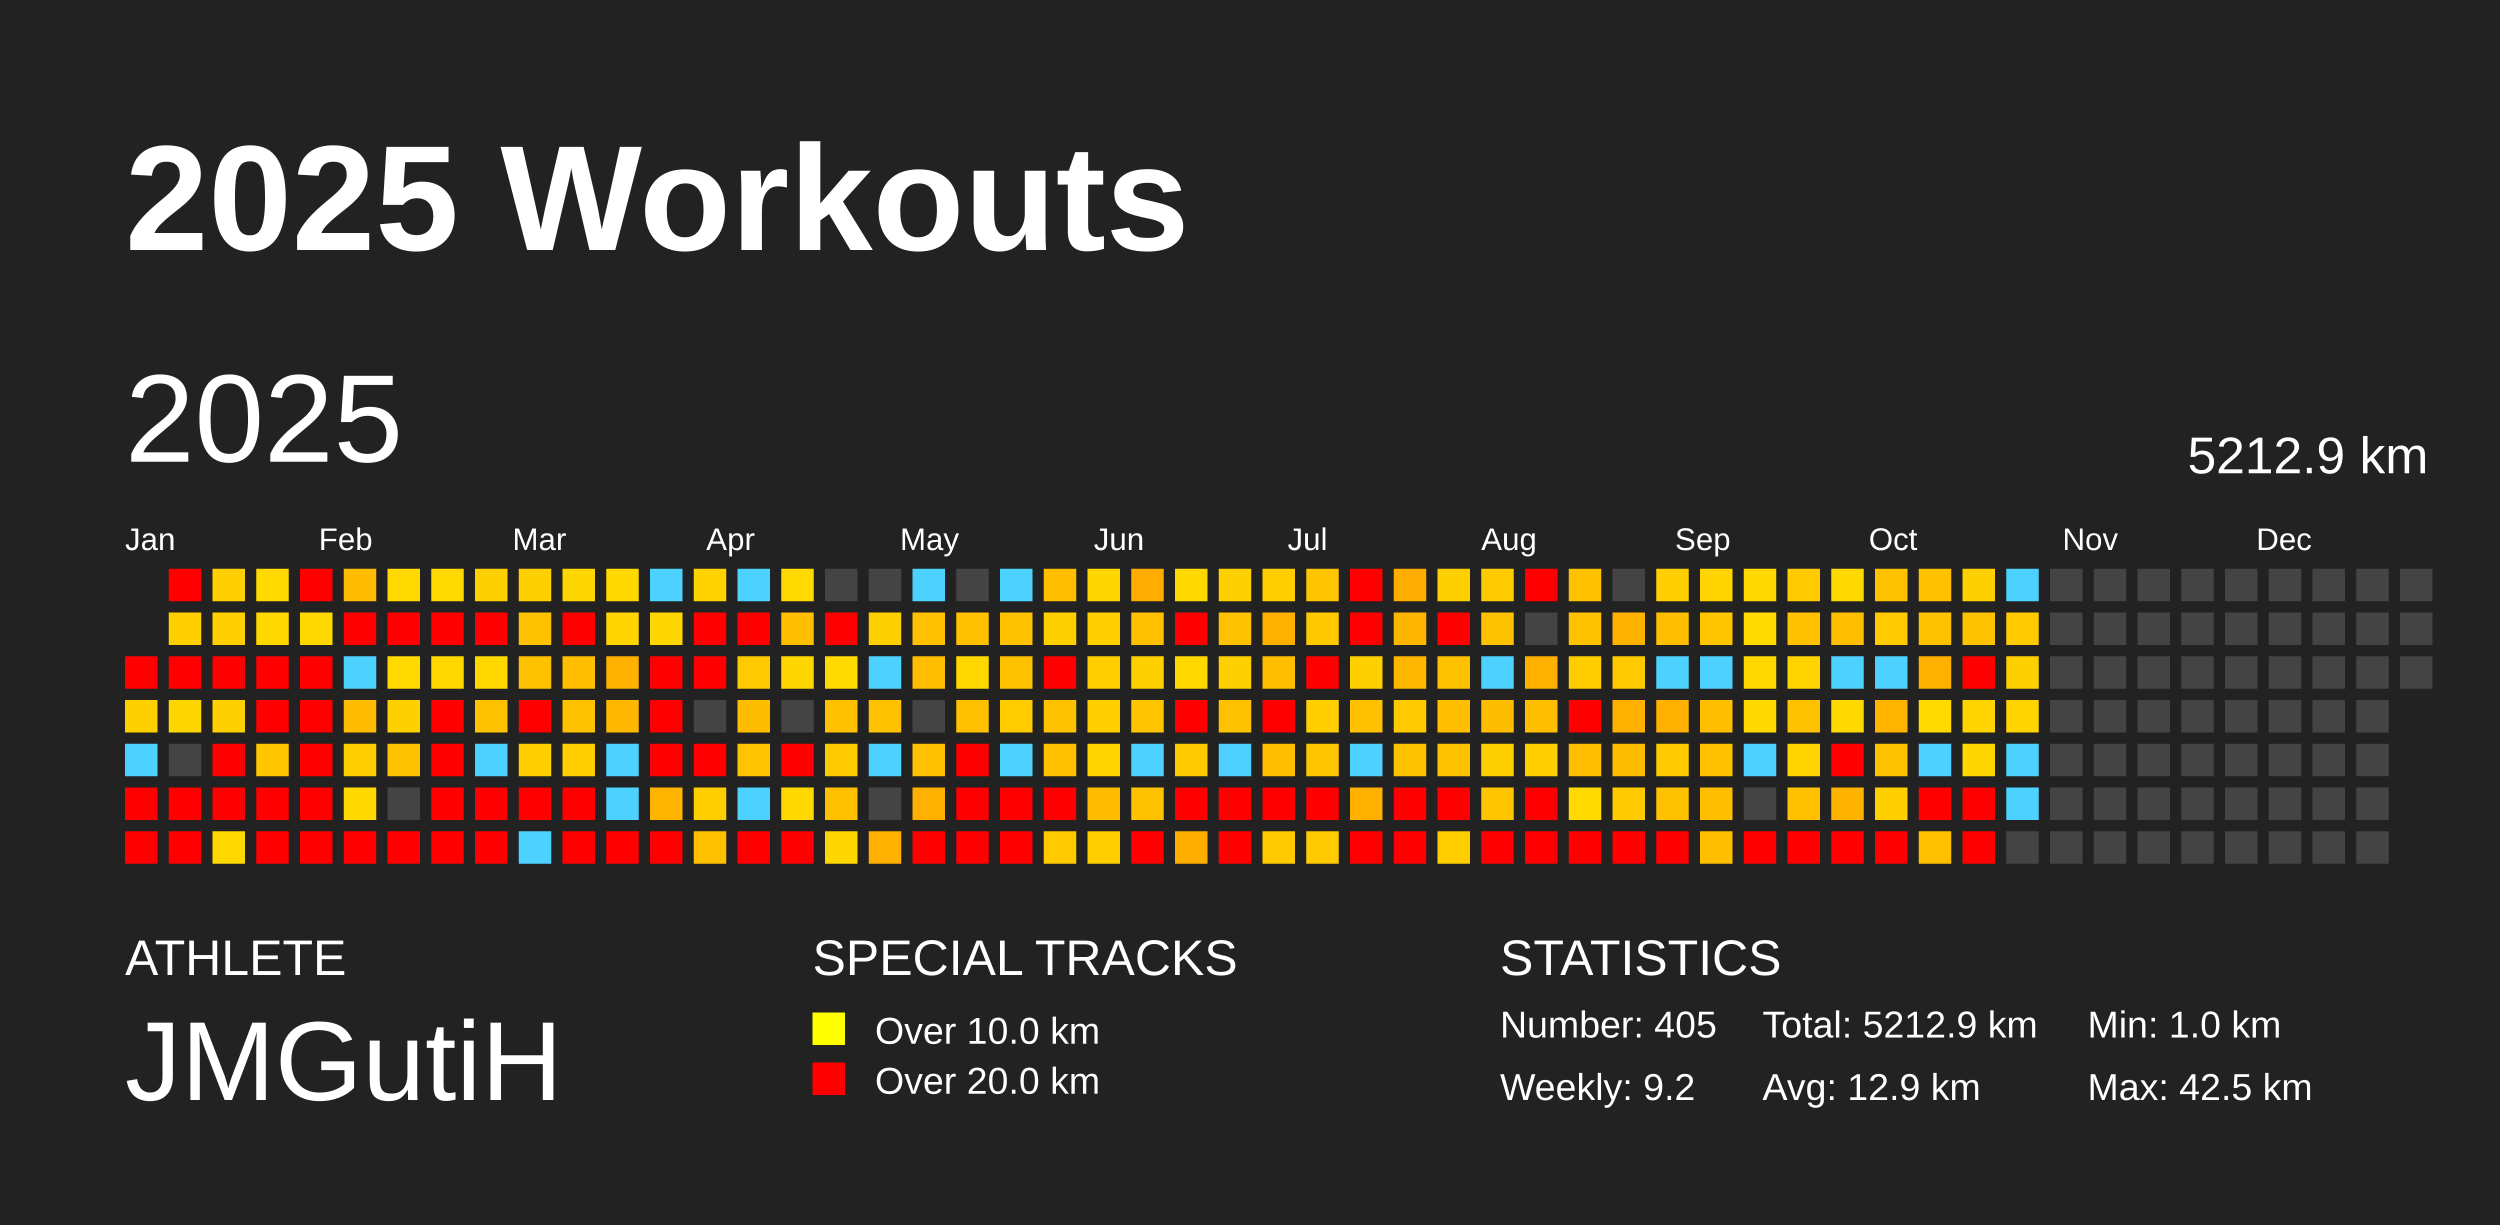
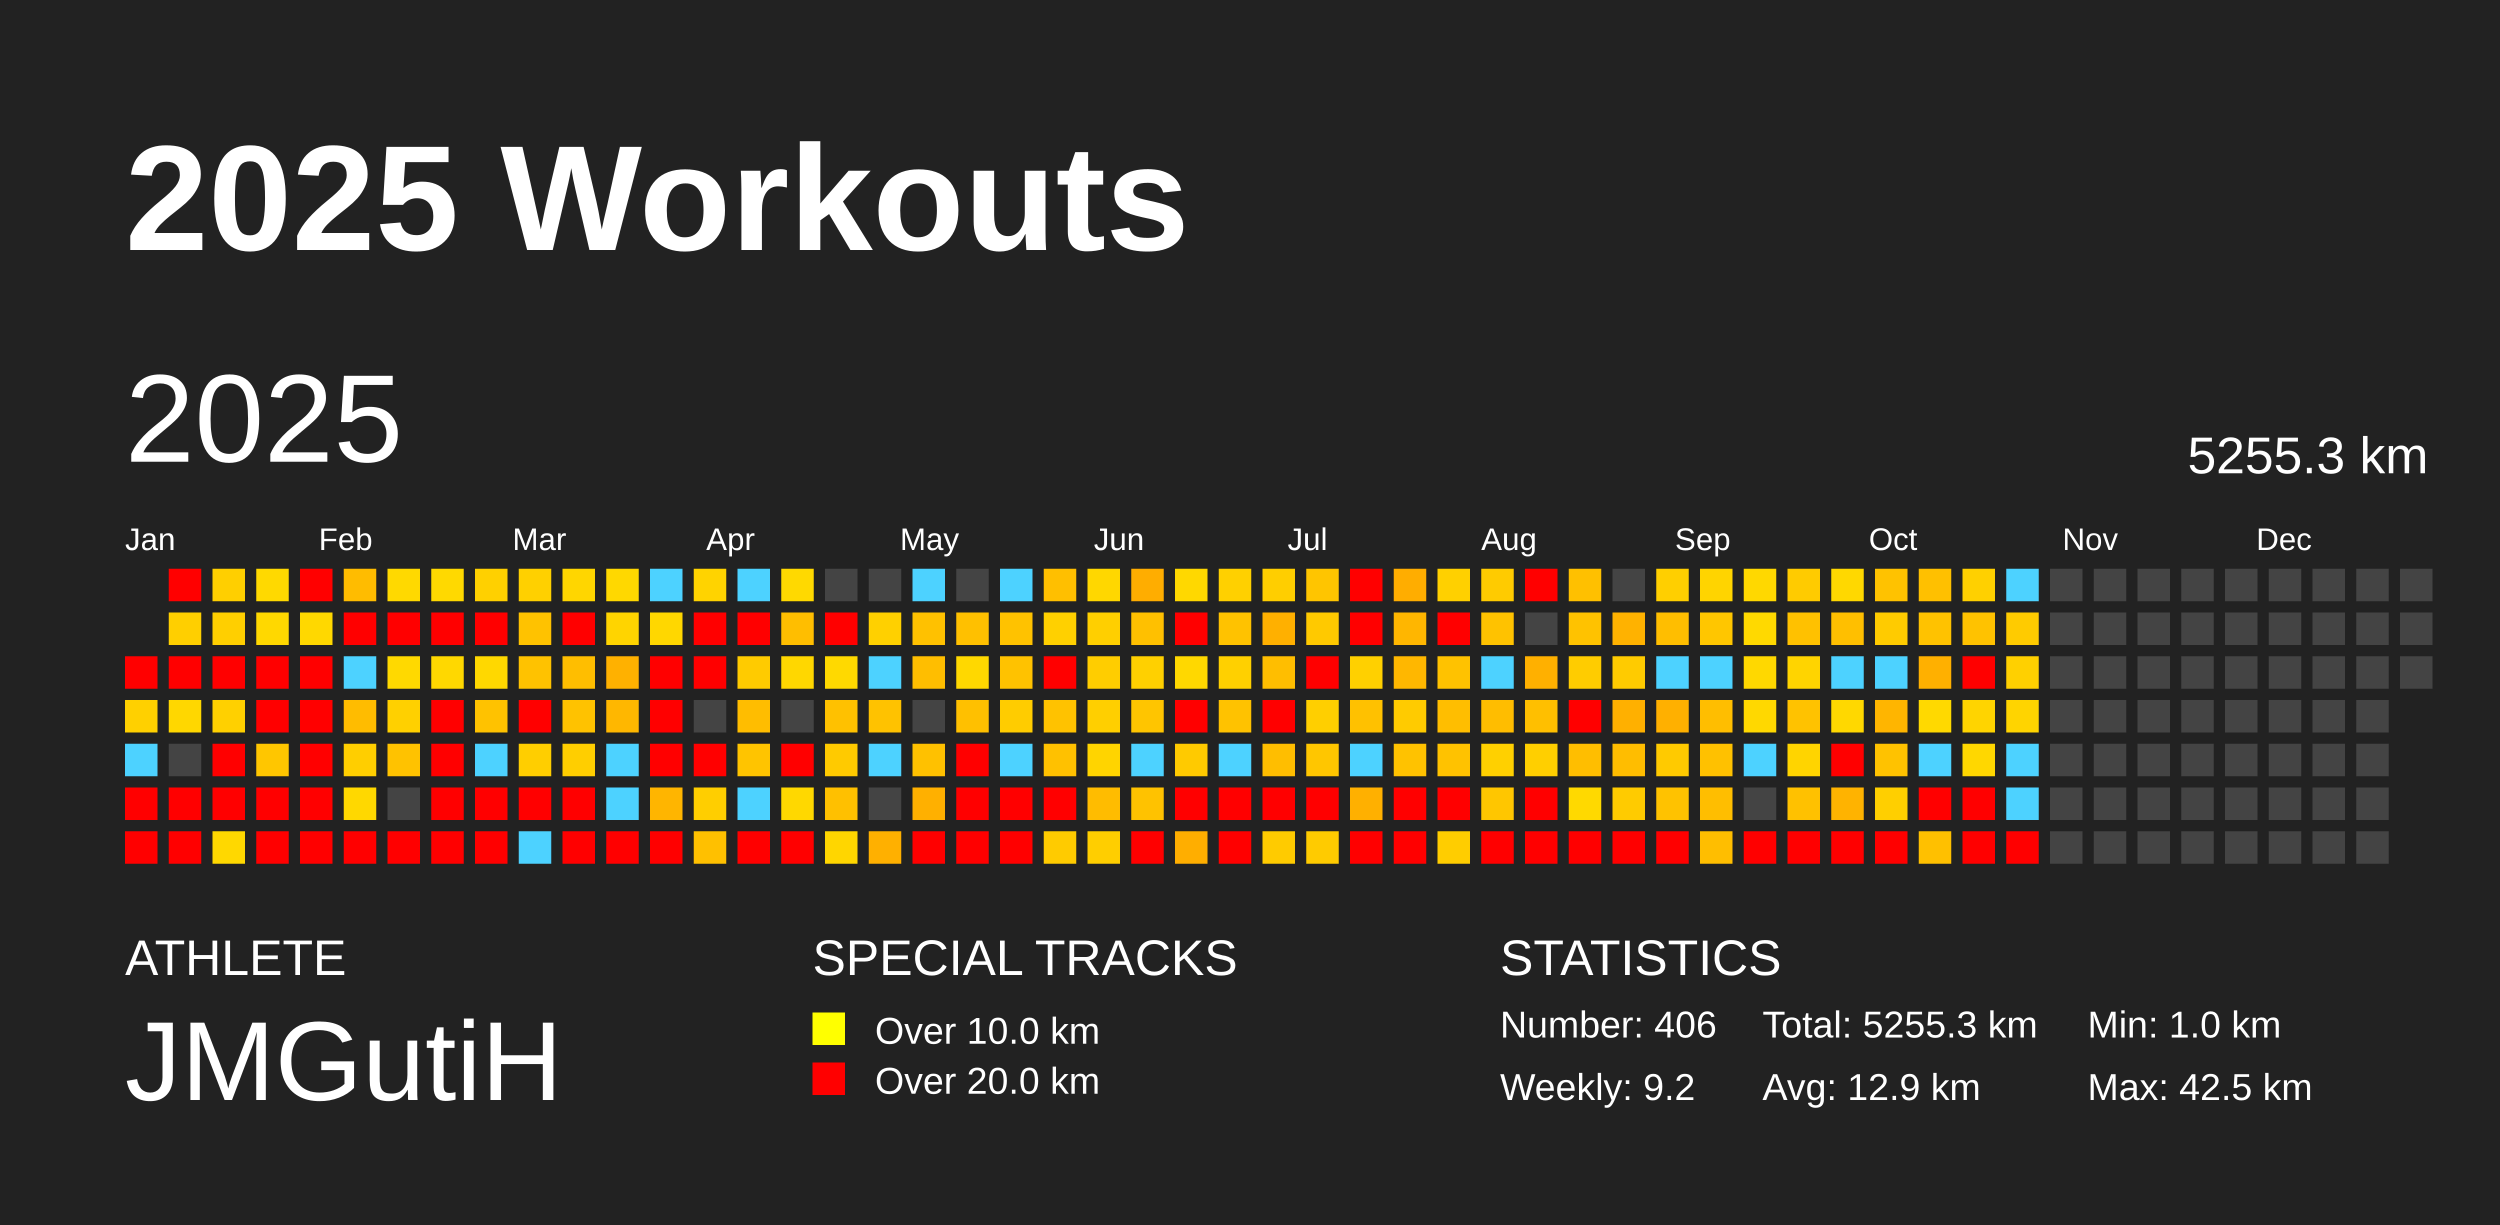
<svg xmlns="http://www.w3.org/2000/svg" baseProfile="full" height="98mm" version="1.1" viewBox="0,0,200,98" width="200mm">
  <defs />
  <rect fill="#222222" height="98" width="200" x="0" y="0" />
  <text fill="#FFFFFF" style="font-size:12px; font-family:Arial; font-weight:bold;" x="10" y="20">2025 Workouts</text>
  <text fill="#FFFFFF" style="font-size:4px; font-family:Arial" x="10" y="78">ATHLETE</text>
  <text fill="#FFFFFF" style="font-size:9px; font-family:Arial" x="10" y="88">JMGutiH</text>
  <text fill="#FFFFFF" style="font-size:4px; font-family:Arial" x="65" y="78">SPECIAL TRACKS</text>
  <rect fill="yellow" height="2.6" width="2.6" x="65" y="81" />
  <text fill="#FFFFFF" style="font-size:3px; font-family:Arial" x="70" y="83.5">Over 10.0 km</text>
  <rect fill="red" height="2.6" width="2.6" x="65" y="85" />
  <text fill="#FFFFFF" style="font-size:3px; font-family:Arial" x="70" y="87.5">Over 20.0 km</text>
  <text fill="#FFFFFF" style="font-size:4px; font-family:Arial" x="120" y="78">STATISTICS</text>
-   <text fill="#FFFFFF" style="font-size:3px; font-family:Arial" x="120" y="83">Number: 405</text>
+   <text fill="#FFFFFF" style="font-size:3px; font-family:Arial" x="120" y="83">Number: 406</text>
  <text fill="#FFFFFF" style="font-size:3px; font-family:Arial" x="120" y="88">Weekly: 9.2</text>
-   <text fill="#FFFFFF" style="font-size:3px; font-family:Arial" x="141" y="83">Total: 5212.9 km</text>
+   <text fill="#FFFFFF" style="font-size:3px; font-family:Arial" x="141" y="83">Total: 5255.3 km</text>
  <text fill="#FFFFFF" style="font-size:3px; font-family:Arial" x="141" y="88">Avg: 12.9 km</text>
  <text fill="#FFFFFF" style="font-size:3px; font-family:Arial" x="167" y="83">Min: 1.0 km</text>
  <text fill="#FFFFFF" style="font-size:3px; font-family:Arial" x="167" y="88">Max: 42.5 km</text>
  <text dominant-baseline="hanging" fill="#FFFFFF" style="font-size:10.0px; font-family:Arial;" x="10" y="30">2025</text>
-   <text dominant-baseline="hanging" fill="#FFFFFF" style="font-size:4.125px; font-family:Arial;" x="175" y="35">5212.9 km</text>
+   <text dominant-baseline="hanging" fill="#FFFFFF" style="font-size:4.125px; font-family:Arial;" x="175" y="35">5255.3 km</text>
  <text fill="#FFFFFF" style="font-size:2.5px; font-family:Arial" x="10.0" y="44">Jan</text>
  <text fill="#FFFFFF" style="font-size:2.5px; font-family:Arial" x="25.5" y="44">Feb</text>
  <text fill="#FFFFFF" style="font-size:2.5px; font-family:Arial" x="41.0" y="44">Mar</text>
  <text fill="#FFFFFF" style="font-size:2.5px; font-family:Arial" x="56.5" y="44">Apr</text>
  <text fill="#FFFFFF" style="font-size:2.5px; font-family:Arial" x="72.0" y="44">May</text>
  <text fill="#FFFFFF" style="font-size:2.5px; font-family:Arial" x="87.5" y="44">Jun</text>
  <text fill="#FFFFFF" style="font-size:2.5px; font-family:Arial" x="103.0" y="44">Jul</text>
  <text fill="#FFFFFF" style="font-size:2.5px; font-family:Arial" x="118.5" y="44">Aug</text>
  <text fill="#FFFFFF" style="font-size:2.5px; font-family:Arial" x="134.0" y="44">Sep</text>
  <text fill="#FFFFFF" style="font-size:2.5px; font-family:Arial" x="149.5" y="44">Oct</text>
  <text fill="#FFFFFF" style="font-size:2.5px; font-family:Arial" x="165.0" y="44">Nov</text>
  <text fill="#FFFFFF" style="font-size:2.5px; font-family:Arial" x="180.5" y="44">Dec</text>
  <rect fill="red" height="2.6" width="2.6" x="10.0" y="52.5" />
  <rect fill="#ffd000" height="2.6" width="2.6" x="10.0" y="56.0" />
  <rect fill="#4dd2ff" height="2.6" width="2.6" x="10.0" y="59.5" />
  <rect fill="red" height="2.6" width="2.6" x="10.0" y="63.0" />
  <rect fill="red" height="2.6" width="2.6" x="10.0" y="66.5" />
  <rect fill="red" height="2.6" width="2.6" x="13.5" y="45.5" />
  <rect fill="#ffcf00" height="2.6" width="2.6" x="13.5" y="49.0" />
  <rect fill="red" height="2.6" width="2.6" x="13.5" y="52.5" />
  <rect fill="#ffd700" height="2.6" width="2.6" x="13.5" y="56.0" />
  <rect fill="#444444" height="2.6" width="2.6" x="13.5" y="59.5" />
  <rect fill="red" height="2.6" width="2.6" x="13.5" y="63.0" />
  <rect fill="red" height="2.6" width="2.6" x="13.5" y="66.5" />
  <rect fill="#ffcf00" height="2.6" width="2.6" x="17.0" y="45.5" />
  <rect fill="#ffcf00" height="2.6" width="2.6" x="17.0" y="49.0" />
  <rect fill="red" height="2.6" width="2.6" x="17.0" y="52.5" />
  <rect fill="#ffd000" height="2.6" width="2.6" x="17.0" y="56.0" />
  <rect fill="red" height="2.6" width="2.6" x="17.0" y="59.5" />
  <rect fill="red" height="2.6" width="2.6" x="17.0" y="63.0" />
  <rect fill="#ffd800" height="2.6" width="2.6" x="17.0" y="66.5" />
  <rect fill="#ffd900" height="2.6" width="2.6" x="20.5" y="45.5" />
  <rect fill="#ffd800" height="2.6" width="2.6" x="20.5" y="49.0" />
  <rect fill="red" height="2.6" width="2.6" x="20.5" y="52.5" />
  <rect fill="red" height="2.6" width="2.6" x="20.5" y="56.0" />
  <rect fill="#ffc600" height="2.6" width="2.6" x="20.5" y="59.5" />
  <rect fill="red" height="2.6" width="2.6" x="20.5" y="63.0" />
  <rect fill="red" height="2.6" width="2.6" x="20.5" y="66.5" />
  <rect fill="red" height="2.6" width="2.6" x="24.0" y="45.5" />
  <rect fill="#ffd800" height="2.6" width="2.6" x="24.0" y="49.0" />
  <rect fill="red" height="2.6" width="2.6" x="24.0" y="52.5" />
  <rect fill="red" height="2.6" width="2.6" x="24.0" y="56.0" />
  <rect fill="red" height="2.6" width="2.6" x="24.0" y="59.5" />
  <rect fill="red" height="2.6" width="2.6" x="24.0" y="63.0" />
  <rect fill="red" height="2.6" width="2.6" x="24.0" y="66.5" />
  <rect fill="#ffbc00" height="2.6" width="2.6" x="27.5" y="45.5" />
  <rect fill="red" height="2.6" width="2.6" x="27.5" y="49.0" />
  <rect fill="#4dd2ff" height="2.6" width="2.6" x="27.5" y="52.5" />
  <rect fill="#ffbc00" height="2.6" width="2.6" x="27.5" y="56.0" />
  <rect fill="#ffce00" height="2.6" width="2.6" x="27.5" y="59.5" />
  <rect fill="#ffd800" height="2.6" width="2.6" x="27.5" y="63.0" />
  <rect fill="red" height="2.6" width="2.6" x="27.5" y="66.5" />
  <rect fill="#ffd900" height="2.6" width="2.6" x="31.0" y="45.5" />
  <rect fill="red" height="2.6" width="2.6" x="31.0" y="49.0" />
  <rect fill="#ffd900" height="2.6" width="2.6" x="31.0" y="52.5" />
  <rect fill="#ffd000" height="2.6" width="2.6" x="31.0" y="56.0" />
  <rect fill="#ffc200" height="2.6" width="2.6" x="31.0" y="59.5" />
  <rect fill="#444444" height="2.6" width="2.6" x="31.0" y="63.0" />
  <rect fill="red" height="2.6" width="2.6" x="31.0" y="66.5" />
  <rect fill="#ffd900" height="2.6" width="2.6" x="34.5" y="45.5" />
  <rect fill="red" height="2.6" width="2.6" x="34.5" y="49.0" />
  <rect fill="#ffd800" height="2.6" width="2.6" x="34.5" y="52.5" />
  <rect fill="red" height="2.6" width="2.6" x="34.5" y="56.0" />
  <rect fill="red" height="2.6" width="2.6" x="34.5" y="59.5" />
  <rect fill="red" height="2.6" width="2.6" x="34.5" y="63.0" />
  <rect fill="red" height="2.6" width="2.6" x="34.5" y="66.5" />
  <rect fill="#ffd000" height="2.6" width="2.6" x="38.0" y="45.5" />
  <rect fill="red" height="2.6" width="2.6" x="38.0" y="49.0" />
  <rect fill="#ffd800" height="2.6" width="2.6" x="38.0" y="52.5" />
  <rect fill="#ffc200" height="2.6" width="2.6" x="38.0" y="56.0" />
  <rect fill="#4dd2ff" height="2.6" width="2.6" x="38.0" y="59.5" />
  <rect fill="red" height="2.6" width="2.6" x="38.0" y="63.0" />
  <rect fill="red" height="2.6" width="2.6" x="38.0" y="66.5" />
  <rect fill="#ffd000" height="2.6" width="2.6" x="41.5" y="45.5" />
  <rect fill="#ffc200" height="2.6" width="2.6" x="41.5" y="49.0" />
  <rect fill="#ffc200" height="2.6" width="2.6" x="41.5" y="52.5" />
  <rect fill="red" height="2.6" width="2.6" x="41.5" y="56.0" />
  <rect fill="#ffce00" height="2.6" width="2.6" x="41.5" y="59.5" />
  <rect fill="red" height="2.6" width="2.6" x="41.5" y="63.0" />
  <rect fill="#4dd2ff" height="2.6" width="2.6" x="41.5" y="66.5" />
  <rect fill="#ffd600" height="2.6" width="2.6" x="45.0" y="45.5" />
  <rect fill="red" height="2.6" width="2.6" x="45.0" y="49.0" />
  <rect fill="#ffbe00" height="2.6" width="2.6" x="45.0" y="52.5" />
  <rect fill="#ffc200" height="2.6" width="2.6" x="45.0" y="56.0" />
  <rect fill="#ffce00" height="2.6" width="2.6" x="45.0" y="59.5" />
  <rect fill="red" height="2.6" width="2.6" x="45.0" y="63.0" />
  <rect fill="red" height="2.6" width="2.6" x="45.0" y="66.5" />
  <rect fill="#ffd800" height="2.6" width="2.6" x="48.5" y="45.5" />
  <rect fill="#ffd400" height="2.6" width="2.6" x="48.5" y="49.0" />
  <rect fill="#ffb100" height="2.6" width="2.6" x="48.5" y="52.5" />
  <rect fill="#ffb700" height="2.6" width="2.6" x="48.5" y="56.0" />
  <rect fill="#4dd2ff" height="2.6" width="2.6" x="48.5" y="59.5" />
  <rect fill="#4dd2ff" height="2.6" width="2.6" x="48.5" y="63.0" />
  <rect fill="red" height="2.6" width="2.6" x="48.5" y="66.5" />
  <rect fill="#4dd2ff" height="2.6" width="2.6" x="52.0" y="45.5" />
  <rect fill="#ffd700" height="2.6" width="2.6" x="52.0" y="49.0" />
  <rect fill="red" height="2.6" width="2.6" x="52.0" y="52.5" />
  <rect fill="red" height="2.6" width="2.6" x="52.0" y="56.0" />
  <rect fill="red" height="2.6" width="2.6" x="52.0" y="59.5" />
  <rect fill="#ffb500" height="2.6" width="2.6" x="52.0" y="63.0" />
  <rect fill="red" height="2.6" width="2.6" x="52.0" y="66.5" />
  <rect fill="#ffd300" height="2.6" width="2.6" x="55.5" y="45.5" />
  <rect fill="red" height="2.6" width="2.6" x="55.5" y="49.0" />
  <rect fill="red" height="2.6" width="2.6" x="55.5" y="52.5" />
  <rect fill="#444444" height="2.6" width="2.6" x="55.5" y="56.0" />
  <rect fill="red" height="2.6" width="2.6" x="55.5" y="59.5" />
  <rect fill="#ffce00" height="2.6" width="2.6" x="55.5" y="63.0" />
  <rect fill="#ffc000" height="2.6" width="2.6" x="55.5" y="66.5" />
  <rect fill="#4dd2ff" height="2.6" width="2.6" x="59.0" y="45.5" />
  <rect fill="red" height="2.6" width="2.6" x="59.0" y="49.0" />
  <rect fill="#ffcb00" height="2.6" width="2.6" x="59.0" y="52.5" />
  <rect fill="#ffbd00" height="2.6" width="2.6" x="59.0" y="56.0" />
  <rect fill="#ffc400" height="2.6" width="2.6" x="59.0" y="59.5" />
  <rect fill="#4dd2ff" height="2.6" width="2.6" x="59.0" y="63.0" />
  <rect fill="red" height="2.6" width="2.6" x="59.0" y="66.5" />
  <rect fill="#ffd900" height="2.6" width="2.6" x="62.5" y="45.5" />
  <rect fill="#ffbe00" height="2.6" width="2.6" x="62.5" y="49.0" />
  <rect fill="#ffd700" height="2.6" width="2.6" x="62.5" y="52.5" />
  <rect fill="#444444" height="2.6" width="2.6" x="62.5" y="56.0" />
  <rect fill="red" height="2.6" width="2.6" x="62.5" y="59.5" />
  <rect fill="#ffd800" height="2.6" width="2.6" x="62.5" y="63.0" />
  <rect fill="red" height="2.6" width="2.6" x="62.5" y="66.5" />
  <rect fill="#444444" height="2.6" width="2.6" x="66.0" y="45.5" />
  <rect fill="red" height="2.6" width="2.6" x="66.0" y="49.0" />
  <rect fill="#ffd900" height="2.6" width="2.6" x="66.0" y="52.5" />
  <rect fill="#ffc100" height="2.6" width="2.6" x="66.0" y="56.0" />
  <rect fill="#ffca00" height="2.6" width="2.6" x="66.0" y="59.5" />
  <rect fill="#ffc000" height="2.6" width="2.6" x="66.0" y="63.0" />
  <rect fill="#ffd600" height="2.6" width="2.6" x="66.0" y="66.5" />
  <rect fill="#444444" height="2.6" width="2.6" x="69.5" y="45.5" />
  <rect fill="#ffd000" height="2.6" width="2.6" x="69.5" y="49.0" />
  <rect fill="#4dd2ff" height="2.6" width="2.6" x="69.5" y="52.5" />
  <rect fill="#ffc200" height="2.6" width="2.6" x="69.5" y="56.0" />
  <rect fill="#4dd2ff" height="2.6" width="2.6" x="69.5" y="59.5" />
  <rect fill="#444444" height="2.6" width="2.6" x="69.5" y="63.0" />
  <rect fill="#ffb000" height="2.6" width="2.6" x="69.5" y="66.5" />
  <rect fill="#4dd2ff" height="2.6" width="2.6" x="73.0" y="45.5" />
  <rect fill="#ffc100" height="2.6" width="2.6" x="73.0" y="49.0" />
  <rect fill="#ffbe00" height="2.6" width="2.6" x="73.0" y="52.5" />
  <rect fill="#444444" height="2.6" width="2.6" x="73.0" y="56.0" />
  <rect fill="#ffc100" height="2.6" width="2.6" x="73.0" y="59.5" />
  <rect fill="#ffb000" height="2.6" width="2.6" x="73.0" y="63.0" />
  <rect fill="red" height="2.6" width="2.6" x="73.0" y="66.5" />
  <rect fill="#444444" height="2.6" width="2.6" x="76.5" y="45.5" />
  <rect fill="#ffc000" height="2.6" width="2.6" x="76.5" y="49.0" />
  <rect fill="#ffd800" height="2.6" width="2.6" x="76.5" y="52.5" />
  <rect fill="#ffc000" height="2.6" width="2.6" x="76.5" y="56.0" />
  <rect fill="red" height="2.6" width="2.6" x="76.5" y="59.5" />
  <rect fill="red" height="2.6" width="2.6" x="76.5" y="63.0" />
  <rect fill="red" height="2.6" width="2.6" x="76.5" y="66.5" />
  <rect fill="#4dd2ff" height="2.6" width="2.6" x="80.0" y="45.5" />
  <rect fill="#ffc200" height="2.6" width="2.6" x="80.0" y="49.0" />
  <rect fill="#ffc200" height="2.6" width="2.6" x="80.0" y="52.5" />
  <rect fill="#ffcc00" height="2.6" width="2.6" x="80.0" y="56.0" />
  <rect fill="#4dd2ff" height="2.6" width="2.6" x="80.0" y="59.5" />
  <rect fill="red" height="2.6" width="2.6" x="80.0" y="63.0" />
  <rect fill="red" height="2.6" width="2.6" x="80.0" y="66.5" />
  <rect fill="#ffbf00" height="2.6" width="2.6" x="83.5" y="45.5" />
  <rect fill="#ffd000" height="2.6" width="2.6" x="83.5" y="49.0" />
  <rect fill="red" height="2.6" width="2.6" x="83.5" y="52.5" />
  <rect fill="#ffc200" height="2.6" width="2.6" x="83.5" y="56.0" />
  <rect fill="#ffc100" height="2.6" width="2.6" x="83.5" y="59.5" />
  <rect fill="red" height="2.6" width="2.6" x="83.5" y="63.0" />
  <rect fill="#ffcb00" height="2.6" width="2.6" x="83.5" y="66.5" />
  <rect fill="#ffd700" height="2.6" width="2.6" x="87.0" y="45.5" />
  <rect fill="#ffcf00" height="2.6" width="2.6" x="87.0" y="49.0" />
  <rect fill="#ffcd00" height="2.6" width="2.6" x="87.0" y="52.5" />
  <rect fill="#ffcf00" height="2.6" width="2.6" x="87.0" y="56.0" />
  <rect fill="#ffd400" height="2.6" width="2.6" x="87.0" y="59.5" />
  <rect fill="#ffbc00" height="2.6" width="2.6" x="87.0" y="63.0" />
  <rect fill="#ffce00" height="2.6" width="2.6" x="87.0" y="66.5" />
  <rect fill="#ffad00" height="2.6" width="2.6" x="90.5" y="45.5" />
  <rect fill="#ffc000" height="2.6" width="2.6" x="90.5" y="49.0" />
  <rect fill="#ffd000" height="2.6" width="2.6" x="90.5" y="52.5" />
  <rect fill="#ffc500" height="2.6" width="2.6" x="90.5" y="56.0" />
  <rect fill="#4dd2ff" height="2.6" width="2.6" x="90.5" y="59.5" />
  <rect fill="#ffc200" height="2.6" width="2.6" x="90.5" y="63.0" />
  <rect fill="red" height="2.6" width="2.6" x="90.5" y="66.5" />
  <rect fill="#ffd800" height="2.6" width="2.6" x="94.0" y="45.5" />
  <rect fill="red" height="2.6" width="2.6" x="94.0" y="49.0" />
  <rect fill="#ffd800" height="2.6" width="2.6" x="94.0" y="52.5" />
  <rect fill="red" height="2.6" width="2.6" x="94.0" y="56.0" />
  <rect fill="#ffca00" height="2.6" width="2.6" x="94.0" y="59.5" />
  <rect fill="red" height="2.6" width="2.6" x="94.0" y="63.0" />
  <rect fill="#ffae00" height="2.6" width="2.6" x="94.0" y="66.5" />
  <rect fill="#ffd000" height="2.6" width="2.6" x="97.5" y="45.5" />
  <rect fill="#ffc200" height="2.6" width="2.6" x="97.5" y="49.0" />
  <rect fill="#ffd000" height="2.6" width="2.6" x="97.5" y="52.5" />
  <rect fill="#ffc200" height="2.6" width="2.6" x="97.5" y="56.0" />
  <rect fill="#4dd2ff" height="2.6" width="2.6" x="97.5" y="59.5" />
  <rect fill="red" height="2.6" width="2.6" x="97.5" y="63.0" />
  <rect fill="red" height="2.6" width="2.6" x="97.5" y="66.5" />
  <rect fill="#ffce00" height="2.6" width="2.6" x="101.0" y="45.5" />
  <rect fill="#ffb000" height="2.6" width="2.6" x="101.0" y="49.0" />
  <rect fill="#ffbe00" height="2.6" width="2.6" x="101.0" y="52.5" />
  <rect fill="red" height="2.6" width="2.6" x="101.0" y="56.0" />
  <rect fill="#ffbe00" height="2.6" width="2.6" x="101.0" y="59.5" />
  <rect fill="red" height="2.6" width="2.6" x="101.0" y="63.0" />
  <rect fill="#ffcb00" height="2.6" width="2.6" x="101.0" y="66.5" />
  <rect fill="#ffc500" height="2.6" width="2.6" x="104.5" y="45.5" />
  <rect fill="#ffc900" height="2.6" width="2.6" x="104.5" y="49.0" />
  <rect fill="red" height="2.6" width="2.6" x="104.5" y="52.5" />
  <rect fill="#ffcf00" height="2.6" width="2.6" x="104.5" y="56.0" />
  <rect fill="#ffc600" height="2.6" width="2.6" x="104.5" y="59.5" />
  <rect fill="red" height="2.6" width="2.6" x="104.5" y="63.0" />
  <rect fill="#ffcb00" height="2.6" width="2.6" x="104.5" y="66.5" />
  <rect fill="red" height="2.6" width="2.6" x="108.0" y="45.5" />
  <rect fill="red" height="2.6" width="2.6" x="108.0" y="49.0" />
  <rect fill="#ffd000" height="2.6" width="2.6" x="108.0" y="52.5" />
  <rect fill="#ffc100" height="2.6" width="2.6" x="108.0" y="56.0" />
  <rect fill="#4dd2ff" height="2.6" width="2.6" x="108.0" y="59.5" />
  <rect fill="#ffb000" height="2.6" width="2.6" x="108.0" y="63.0" />
  <rect fill="red" height="2.6" width="2.6" x="108.0" y="66.5" />
  <rect fill="#ffad00" height="2.6" width="2.6" x="111.5" y="45.5" />
  <rect fill="#ffb600" height="2.6" width="2.6" x="111.5" y="49.0" />
  <rect fill="#ffb700" height="2.6" width="2.6" x="111.5" y="52.5" />
  <rect fill="#ffcb00" height="2.6" width="2.6" x="111.5" y="56.0" />
  <rect fill="#ffc200" height="2.6" width="2.6" x="111.5" y="59.5" />
  <rect fill="red" height="2.6" width="2.6" x="111.5" y="63.0" />
  <rect fill="red" height="2.6" width="2.6" x="111.5" y="66.5" />
  <rect fill="#ffd000" height="2.6" width="2.6" x="115.0" y="45.5" />
  <rect fill="red" height="2.6" width="2.6" x="115.0" y="49.0" />
  <rect fill="#ffc200" height="2.6" width="2.6" x="115.0" y="52.5" />
  <rect fill="#ffbe00" height="2.6" width="2.6" x="115.0" y="56.0" />
  <rect fill="#ffc200" height="2.6" width="2.6" x="115.0" y="59.5" />
  <rect fill="red" height="2.6" width="2.6" x="115.0" y="63.0" />
  <rect fill="#ffcd00" height="2.6" width="2.6" x="115.0" y="66.5" />
  <rect fill="#ffcb00" height="2.6" width="2.6" x="118.5" y="45.5" />
  <rect fill="#ffc200" height="2.6" width="2.6" x="118.5" y="49.0" />
  <rect fill="#4dd2ff" height="2.6" width="2.6" x="118.5" y="52.5" />
  <rect fill="#ffbd00" height="2.6" width="2.6" x="118.5" y="56.0" />
  <rect fill="#ffd000" height="2.6" width="2.6" x="118.5" y="59.5" />
  <rect fill="#ffc600" height="2.6" width="2.6" x="118.5" y="63.0" />
  <rect fill="red" height="2.6" width="2.6" x="118.5" y="66.5" />
  <rect fill="red" height="2.6" width="2.6" x="122.0" y="45.5" />
  <rect fill="#444444" height="2.6" width="2.6" x="122.0" y="49.0" />
  <rect fill="#ffb000" height="2.6" width="2.6" x="122.0" y="52.5" />
  <rect fill="#ffbf00" height="2.6" width="2.6" x="122.0" y="56.0" />
  <rect fill="#ffcf00" height="2.6" width="2.6" x="122.0" y="59.5" />
  <rect fill="red" height="2.6" width="2.6" x="122.0" y="63.0" />
  <rect fill="red" height="2.6" width="2.6" x="122.0" y="66.5" />
  <rect fill="#ffc000" height="2.6" width="2.6" x="125.5" y="45.5" />
  <rect fill="#ffc200" height="2.6" width="2.6" x="125.5" y="49.0" />
  <rect fill="#ffcc00" height="2.6" width="2.6" x="125.5" y="52.5" />
  <rect fill="red" height="2.6" width="2.6" x="125.5" y="56.0" />
  <rect fill="#ffbe00" height="2.6" width="2.6" x="125.5" y="59.5" />
  <rect fill="#ffd900" height="2.6" width="2.6" x="125.5" y="63.0" />
  <rect fill="red" height="2.6" width="2.6" x="125.5" y="66.5" />
  <rect fill="#444444" height="2.6" width="2.6" x="129.0" y="45.5" />
  <rect fill="#ffb200" height="2.6" width="2.6" x="129.0" y="49.0" />
  <rect fill="#ffcb00" height="2.6" width="2.6" x="129.0" y="52.5" />
  <rect fill="#ffb000" height="2.6" width="2.6" x="129.0" y="56.0" />
  <rect fill="#ffbd00" height="2.6" width="2.6" x="129.0" y="59.5" />
  <rect fill="#ffcb00" height="2.6" width="2.6" x="129.0" y="63.0" />
  <rect fill="red" height="2.6" width="2.6" x="129.0" y="66.5" />
  <rect fill="#ffcf00" height="2.6" width="2.6" x="132.5" y="45.5" />
  <rect fill="#ffbe00" height="2.6" width="2.6" x="132.5" y="49.0" />
  <rect fill="#4dd2ff" height="2.6" width="2.6" x="132.5" y="52.5" />
  <rect fill="#ffb000" height="2.6" width="2.6" x="132.5" y="56.0" />
  <rect fill="#ffca00" height="2.6" width="2.6" x="132.5" y="59.5" />
  <rect fill="#ffc200" height="2.6" width="2.6" x="132.5" y="63.0" />
  <rect fill="red" height="2.6" width="2.6" x="132.5" y="66.5" />
  <rect fill="#ffd400" height="2.6" width="2.6" x="136.0" y="45.5" />
  <rect fill="#ffc600" height="2.6" width="2.6" x="136.0" y="49.0" />
  <rect fill="#4dd2ff" height="2.6" width="2.6" x="136.0" y="52.5" />
  <rect fill="#ffbe00" height="2.6" width="2.6" x="136.0" y="56.0" />
  <rect fill="#ffc100" height="2.6" width="2.6" x="136.0" y="59.5" />
  <rect fill="#ffbe00" height="2.6" width="2.6" x="136.0" y="63.0" />
  <rect fill="#ffbe00" height="2.6" width="2.6" x="136.0" y="66.5" />
  <rect fill="#ffd800" height="2.6" width="2.6" x="139.5" y="45.5" />
  <rect fill="#ffd900" height="2.6" width="2.6" x="139.5" y="49.0" />
  <rect fill="#ffd800" height="2.6" width="2.6" x="139.5" y="52.5" />
  <rect fill="#ffd800" height="2.6" width="2.6" x="139.5" y="56.0" />
  <rect fill="#4dd2ff" height="2.6" width="2.6" x="139.5" y="59.5" />
  <rect fill="#444444" height="2.6" width="2.6" x="139.5" y="63.0" />
  <rect fill="red" height="2.6" width="2.6" x="139.5" y="66.5" />
  <rect fill="#ffcb00" height="2.6" width="2.6" x="143.0" y="45.5" />
  <rect fill="#ffc100" height="2.6" width="2.6" x="143.0" y="49.0" />
  <rect fill="#ffd400" height="2.6" width="2.6" x="143.0" y="52.5" />
  <rect fill="#ffc200" height="2.6" width="2.6" x="143.0" y="56.0" />
  <rect fill="#ffd400" height="2.6" width="2.6" x="143.0" y="59.5" />
  <rect fill="#ffc100" height="2.6" width="2.6" x="143.0" y="63.0" />
  <rect fill="red" height="2.6" width="2.6" x="143.0" y="66.5" />
  <rect fill="#ffd800" height="2.6" width="2.6" x="146.5" y="45.5" />
  <rect fill="#ffbf00" height="2.6" width="2.6" x="146.5" y="49.0" />
  <rect fill="#4dd2ff" height="2.6" width="2.6" x="146.5" y="52.5" />
  <rect fill="#ffd800" height="2.6" width="2.6" x="146.5" y="56.0" />
  <rect fill="red" height="2.6" width="2.6" x="146.5" y="59.5" />
  <rect fill="#ffb300" height="2.6" width="2.6" x="146.5" y="63.0" />
  <rect fill="red" height="2.6" width="2.6" x="146.5" y="66.5" />
  <rect fill="#ffc200" height="2.6" width="2.6" x="150.0" y="45.5" />
  <rect fill="#ffcb00" height="2.6" width="2.6" x="150.0" y="49.0" />
  <rect fill="#4dd2ff" height="2.6" width="2.6" x="150.0" y="52.5" />
  <rect fill="#ffb500" height="2.6" width="2.6" x="150.0" y="56.0" />
  <rect fill="#ffc200" height="2.6" width="2.6" x="150.0" y="59.5" />
  <rect fill="#ffcf00" height="2.6" width="2.6" x="150.0" y="63.0" />
  <rect fill="red" height="2.6" width="2.6" x="150.0" y="66.5" />
  <rect fill="#ffc000" height="2.6" width="2.6" x="153.5" y="45.5" />
  <rect fill="#ffc200" height="2.6" width="2.6" x="153.5" y="49.0" />
  <rect fill="#ffb000" height="2.6" width="2.6" x="153.5" y="52.5" />
  <rect fill="#ffd900" height="2.6" width="2.6" x="153.5" y="56.0" />
  <rect fill="#4dd2ff" height="2.6" width="2.6" x="153.5" y="59.5" />
  <rect fill="red" height="2.6" width="2.6" x="153.5" y="63.0" />
  <rect fill="#ffc000" height="2.6" width="2.6" x="153.5" y="66.5" />
  <rect fill="#ffd000" height="2.6" width="2.6" x="157.0" y="45.5" />
  <rect fill="#ffc200" height="2.6" width="2.6" x="157.0" y="49.0" />
  <rect fill="red" height="2.6" width="2.6" x="157.0" y="52.5" />
  <rect fill="#ffd400" height="2.6" width="2.6" x="157.0" y="56.0" />
  <rect fill="#ffd700" height="2.6" width="2.6" x="157.0" y="59.5" />
  <rect fill="red" height="2.6" width="2.6" x="157.0" y="63.0" />
  <rect fill="red" height="2.6" width="2.6" x="157.0" y="66.5" />
  <rect fill="#4dd2ff" height="2.6" width="2.6" x="160.5" y="45.5" />
  <rect fill="#ffcb00" height="2.6" width="2.6" x="160.5" y="49.0" />
  <rect fill="#ffd000" height="2.6" width="2.6" x="160.5" y="52.5" />
  <rect fill="#ffd400" height="2.6" width="2.6" x="160.5" y="56.0" />
  <rect fill="#4dd2ff" height="2.6" width="2.6" x="160.5" y="59.5" />
  <rect fill="#4dd2ff" height="2.6" width="2.6" x="160.5" y="63.0" />
-   <rect fill="#444444" height="2.6" width="2.6" x="160.5" y="66.5" />
+   <rect fill="red" height="2.6" width="2.6" x="160.5" y="66.5" />
  <rect fill="#444444" height="2.6" width="2.6" x="164.0" y="45.5" />
  <rect fill="#444444" height="2.6" width="2.6" x="164.0" y="49.0" />
  <rect fill="#444444" height="2.6" width="2.6" x="164.0" y="52.5" />
  <rect fill="#444444" height="2.6" width="2.6" x="164.0" y="56.0" />
  <rect fill="#444444" height="2.6" width="2.6" x="164.0" y="59.5" />
  <rect fill="#444444" height="2.6" width="2.6" x="164.0" y="63.0" />
  <rect fill="#444444" height="2.6" width="2.6" x="164.0" y="66.5" />
  <rect fill="#444444" height="2.6" width="2.6" x="167.5" y="45.5" />
  <rect fill="#444444" height="2.6" width="2.6" x="167.5" y="49.0" />
  <rect fill="#444444" height="2.6" width="2.6" x="167.5" y="52.5" />
  <rect fill="#444444" height="2.6" width="2.6" x="167.5" y="56.0" />
  <rect fill="#444444" height="2.6" width="2.6" x="167.5" y="59.5" />
  <rect fill="#444444" height="2.6" width="2.6" x="167.5" y="63.0" />
  <rect fill="#444444" height="2.6" width="2.6" x="167.5" y="66.5" />
  <rect fill="#444444" height="2.6" width="2.6" x="171.0" y="45.5" />
  <rect fill="#444444" height="2.6" width="2.6" x="171.0" y="49.0" />
  <rect fill="#444444" height="2.6" width="2.6" x="171.0" y="52.5" />
  <rect fill="#444444" height="2.6" width="2.6" x="171.0" y="56.0" />
  <rect fill="#444444" height="2.6" width="2.6" x="171.0" y="59.5" />
  <rect fill="#444444" height="2.6" width="2.6" x="171.0" y="63.0" />
  <rect fill="#444444" height="2.6" width="2.6" x="171.0" y="66.5" />
  <rect fill="#444444" height="2.6" width="2.6" x="174.5" y="45.5" />
  <rect fill="#444444" height="2.6" width="2.6" x="174.5" y="49.0" />
  <rect fill="#444444" height="2.6" width="2.6" x="174.5" y="52.5" />
  <rect fill="#444444" height="2.6" width="2.6" x="174.5" y="56.0" />
  <rect fill="#444444" height="2.6" width="2.6" x="174.5" y="59.5" />
  <rect fill="#444444" height="2.6" width="2.6" x="174.5" y="63.0" />
  <rect fill="#444444" height="2.6" width="2.6" x="174.5" y="66.5" />
  <rect fill="#444444" height="2.6" width="2.6" x="178.0" y="45.5" />
  <rect fill="#444444" height="2.6" width="2.6" x="178.0" y="49.0" />
  <rect fill="#444444" height="2.6" width="2.6" x="178.0" y="52.5" />
  <rect fill="#444444" height="2.6" width="2.6" x="178.0" y="56.0" />
  <rect fill="#444444" height="2.6" width="2.6" x="178.0" y="59.5" />
  <rect fill="#444444" height="2.6" width="2.6" x="178.0" y="63.0" />
  <rect fill="#444444" height="2.6" width="2.6" x="178.0" y="66.5" />
  <rect fill="#444444" height="2.6" width="2.6" x="181.5" y="45.5" />
  <rect fill="#444444" height="2.6" width="2.6" x="181.5" y="49.0" />
  <rect fill="#444444" height="2.6" width="2.6" x="181.5" y="52.5" />
  <rect fill="#444444" height="2.6" width="2.6" x="181.5" y="56.0" />
  <rect fill="#444444" height="2.6" width="2.6" x="181.5" y="59.5" />
  <rect fill="#444444" height="2.6" width="2.6" x="181.5" y="63.0" />
  <rect fill="#444444" height="2.6" width="2.6" x="181.5" y="66.5" />
  <rect fill="#444444" height="2.6" width="2.6" x="185.0" y="45.5" />
  <rect fill="#444444" height="2.6" width="2.6" x="185.0" y="49.0" />
  <rect fill="#444444" height="2.6" width="2.6" x="185.0" y="52.5" />
  <rect fill="#444444" height="2.6" width="2.6" x="185.0" y="56.0" />
  <rect fill="#444444" height="2.6" width="2.6" x="185.0" y="59.5" />
  <rect fill="#444444" height="2.6" width="2.6" x="185.0" y="63.0" />
  <rect fill="#444444" height="2.6" width="2.6" x="185.0" y="66.5" />
  <rect fill="#444444" height="2.6" width="2.6" x="188.5" y="45.5" />
  <rect fill="#444444" height="2.6" width="2.6" x="188.5" y="49.0" />
  <rect fill="#444444" height="2.6" width="2.6" x="188.5" y="52.5" />
  <rect fill="#444444" height="2.6" width="2.6" x="188.5" y="56.0" />
  <rect fill="#444444" height="2.6" width="2.6" x="188.5" y="59.5" />
  <rect fill="#444444" height="2.6" width="2.6" x="188.5" y="63.0" />
  <rect fill="#444444" height="2.6" width="2.6" x="188.5" y="66.5" />
  <rect fill="#444444" height="2.6" width="2.6" x="192.0" y="45.5" />
  <rect fill="#444444" height="2.6" width="2.6" x="192.0" y="49.0" />
  <rect fill="#444444" height="2.6" width="2.6" x="192.0" y="52.5" />
</svg>
